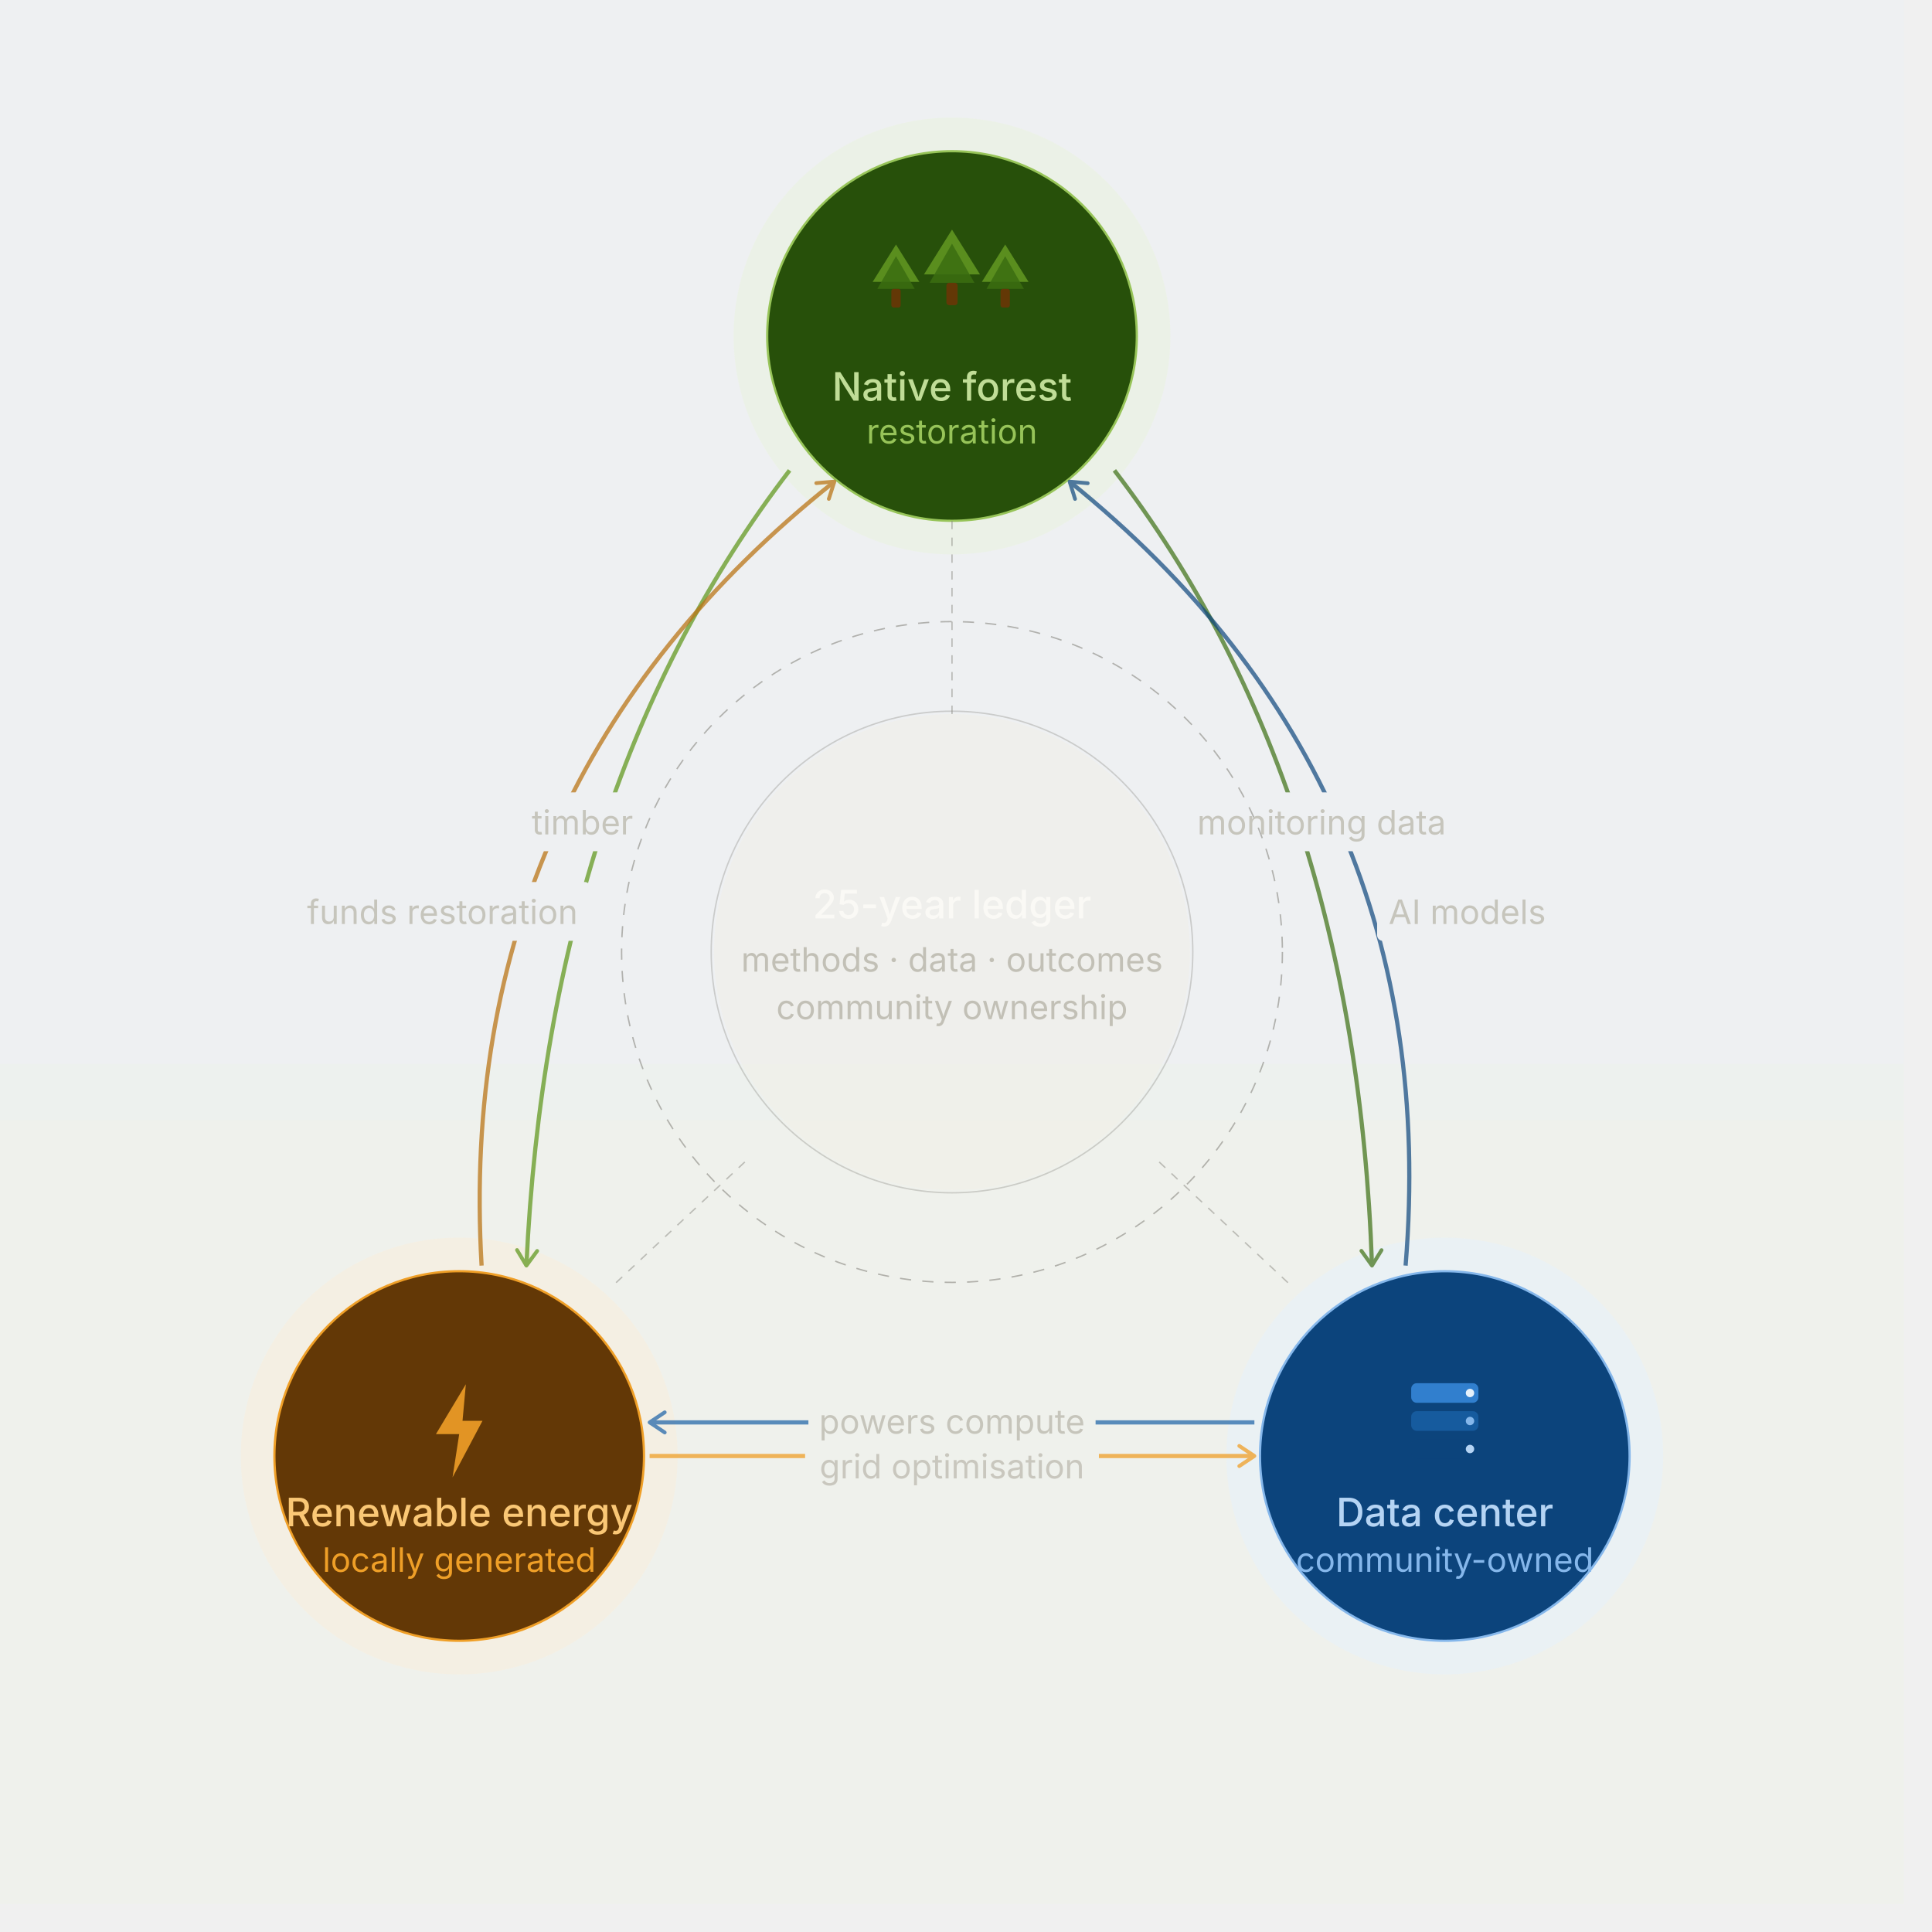
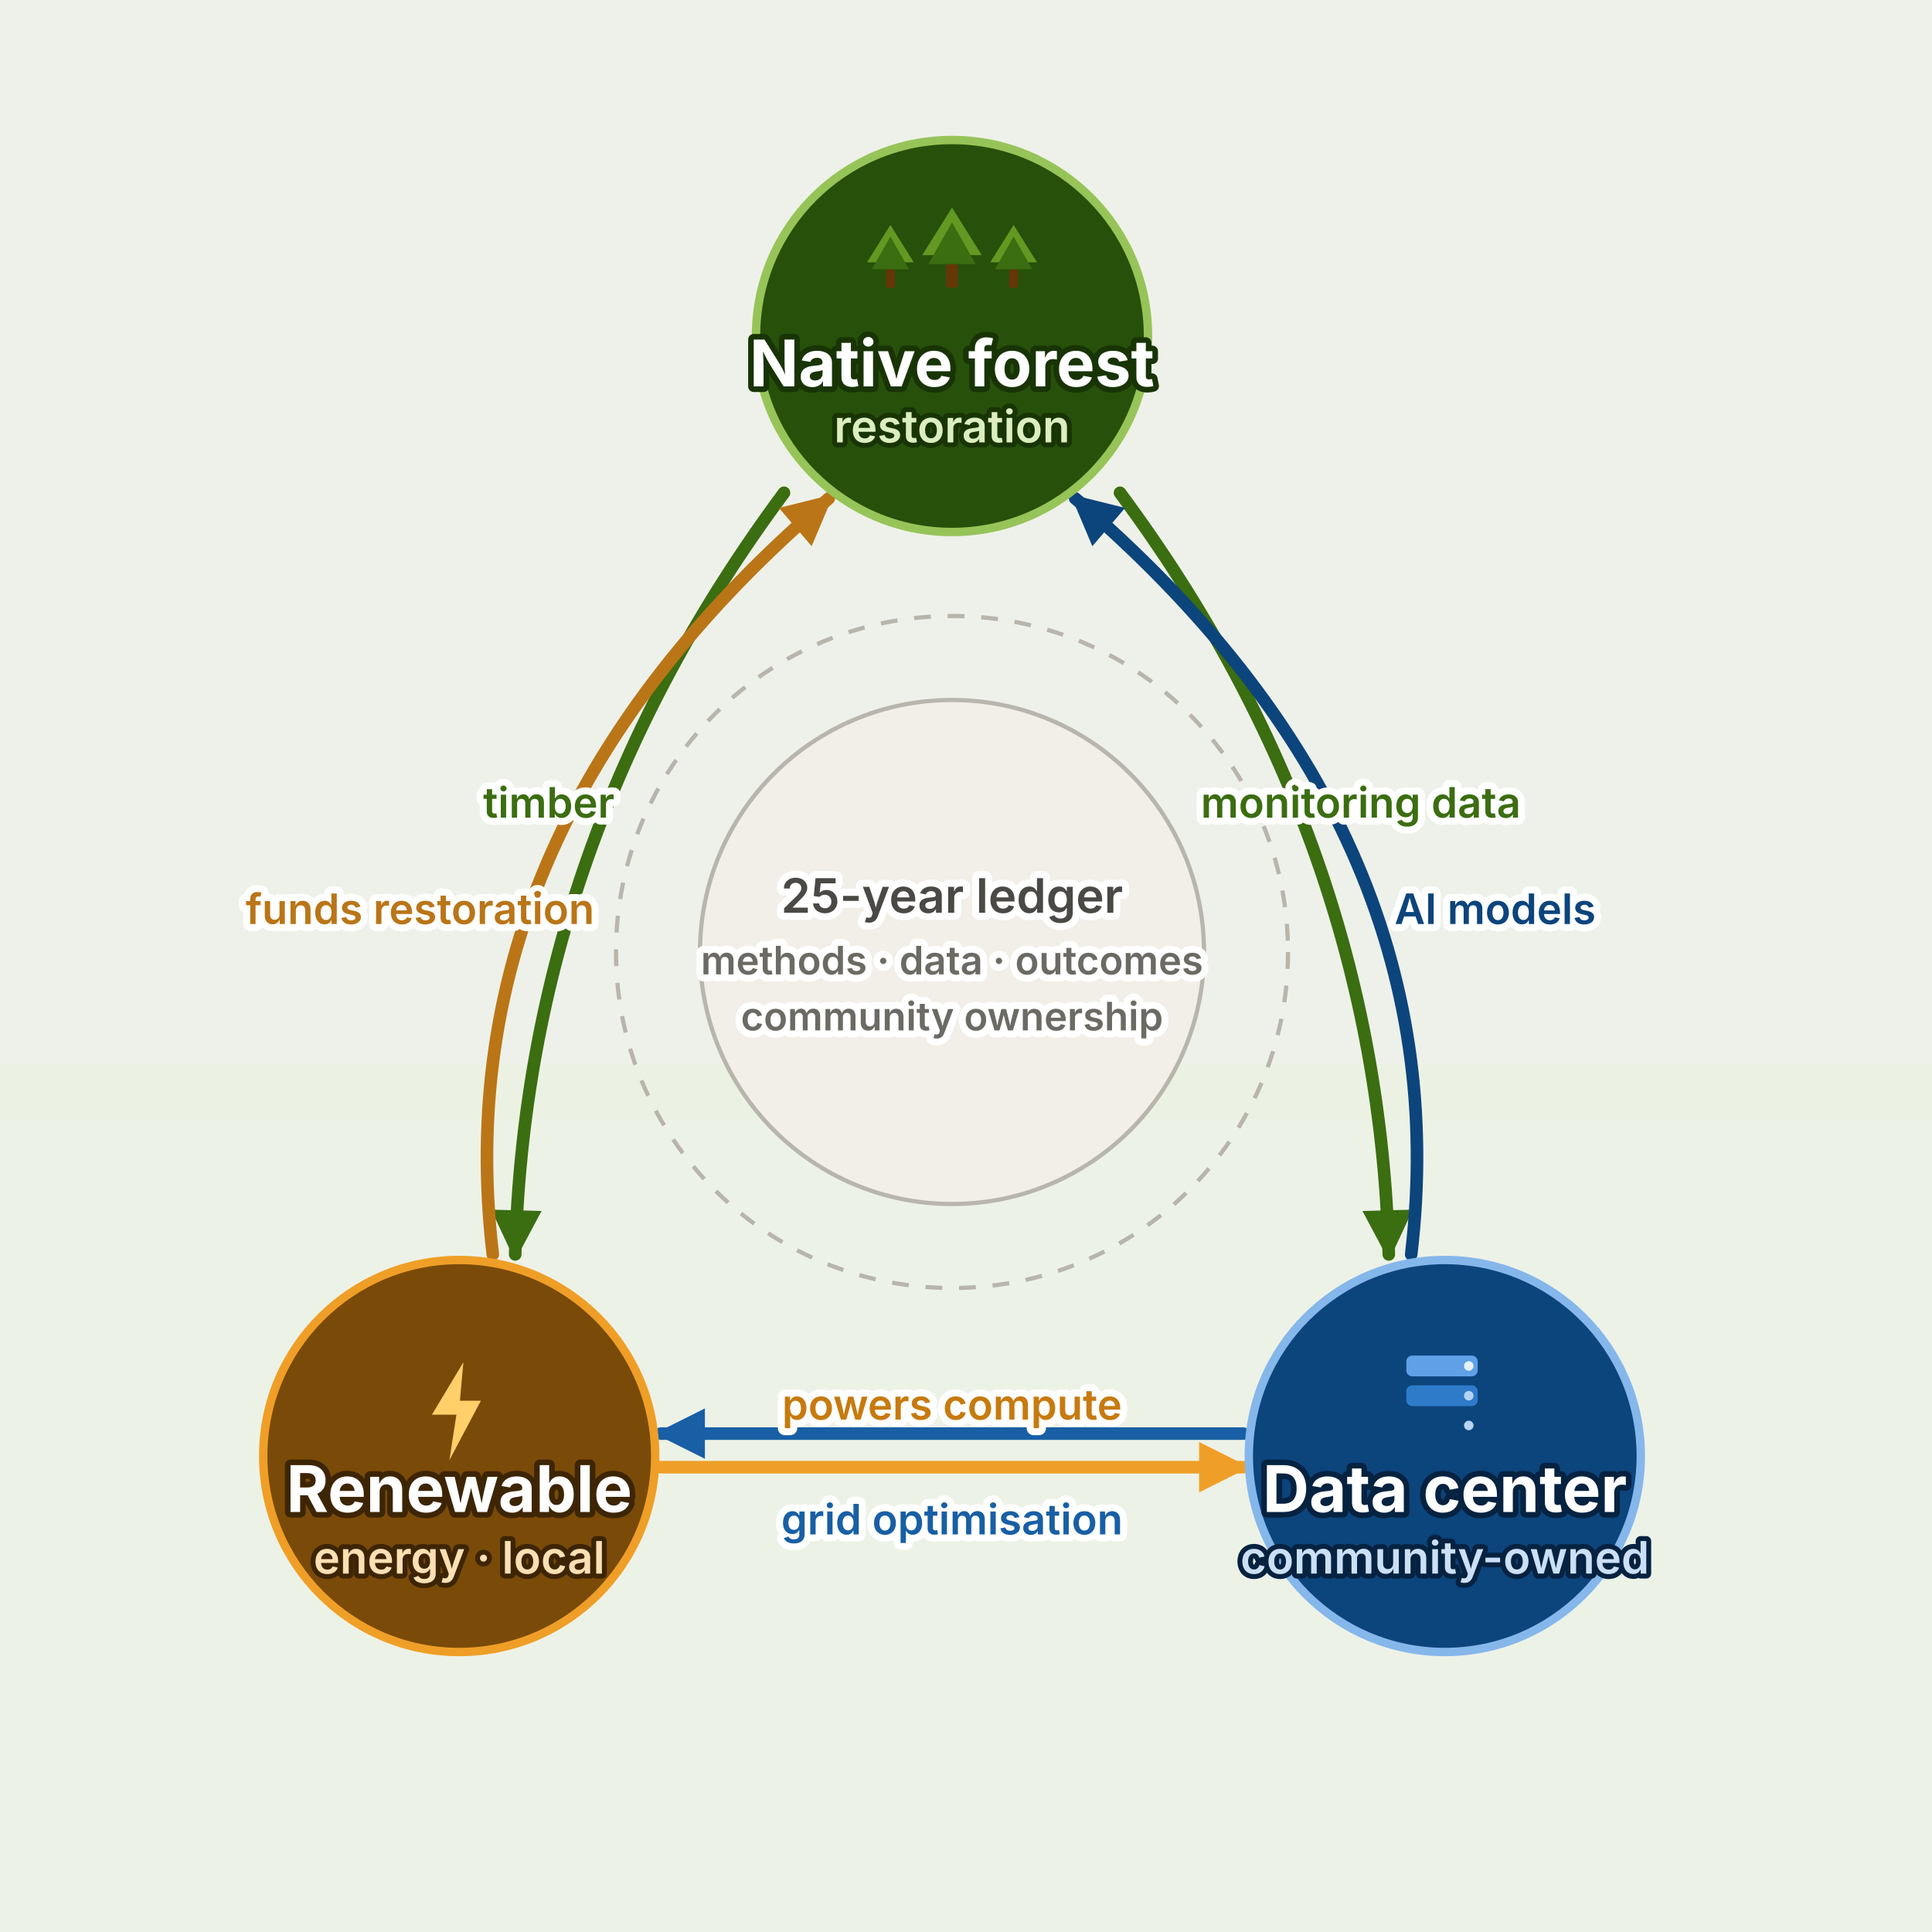
- <svg xmlns="http://www.w3.org/2000/svg" width="100%" viewBox="0 0 690 690" role="img" style="">
+ <svg xmlns="http://www.w3.org/2000/svg" width="100%" viewBox="0 0 690 690" role="img" font-family="'Anthropic Sans', -apple-system, BlinkMacSystemFont, 'Segoe UI', sans-serif">
  <defs>
-     <marker id="arrow" viewBox="0 0 10 10" refX="8" refY="5" markerWidth="6" markerHeight="6" orient="auto-start-reverse">
-       <path d="M2 1L8 5L2 9" fill="none" stroke="context-stroke" stroke-width="1.5" stroke-linecap="round" stroke-linejoin="round" />
+     <marker id="arrow" viewBox="0 0 10 10" refX="8" refY="5" markerWidth="5" markerHeight="5" orient="auto-start-reverse">
+       <path d="M1 1L9 5L1 9" fill="context-stroke" />
    </marker>
    <symbol id="tree" viewBox="0 0 24 32">
-       <polygon points="12,2 22,18 2,18" fill="#639922" opacity="0.85" />
-       <polygon points="12,7 20,21 4,21" fill="#3B6D11" opacity="0.85" />
+       <polygon points="12,2 22,18 2,18" fill="#639922" />
+       <polygon points="12,7 20,21 4,21" fill="#3B6D11" />
      <rect x="10" y="21" width="4" height="8" rx="1" fill="#633806" />
    </symbol>
    <symbol id="bolt" viewBox="0 0 24 32">
-       <polygon points="14,2 5,17 12,17 10,30 19,13 13,13" fill="#EF9F27" opacity="0.9" />
+       <polygon points="14,2 5,17 12,17 10,30 19,13 13,13" fill="#FFCF6A" />
    </symbol>
    <symbol id="server" viewBox="0 0 28 32">
-       <rect x="2" y="2" width="24" height="7" rx="2" fill="#378ADD" opacity="0.85" />
-       <rect x="2" y="12" width="24" height="7" rx="2" fill="#185FA5" opacity="0.85" />
-       <rect x="2" y="22" width="24" height="7" rx="2" fill="#0C447C" opacity="0.85" />
-       <circle cx="23" cy="5.5" r="1.5" fill="#E6F1FB" />
-       <circle cx="23" cy="15.5" r="1.5" fill="#85B7EB" />
-       <circle cx="23" cy="25.5" r="1.5" fill="#B5D4F4" />
+       <rect x="2" y="2" width="24" height="7" rx="2" fill="#5FA0E6" />
+       <rect x="2" y="12" width="24" height="7" rx="2" fill="#2E7BC9" />
+       <rect x="2" y="22" width="24" height="7" rx="2" fill="#0C447C" />
+       <circle cx="23" cy="5.5" r="1.6" fill="#E6F1FB" />
+       <circle cx="23" cy="15.5" r="1.6" fill="#B5D4F4" />
+       <circle cx="23" cy="25.5" r="1.6" fill="#B5D4F4" />
    </symbol>
-     <mask id="imagine-text-gaps-quvb8z" maskUnits="userSpaceOnUse">
-       <rect x="0" y="0" width="690" height="690" fill="white" />
-       <rect x="288.383" y="311" width="103.233" height="24" fill="black" rx="2" />
-       <rect x="261" y="332" width="158" height="21" fill="black" rx="2" />
-       <rect x="272.9" y="349" width="134.2" height="21" fill="black" rx="2" />
-       <rect x="293.883" y="126" width="92.233" height="24" fill="black" rx="2" />
-       <rect x="304.8" y="143.5" width="70.4" height="21" fill="black" rx="2" />
-       <rect x="99.333" y="528" width="129.333" height="24" fill="black" rx="2" />
-       <rect x="111.717" y="546.5" width="104.567" height="21" fill="black" rx="2" />
-       <rect x="473.7" y="528" width="84.6" height="24" fill="black" rx="2" />
-       <rect x="459.133" y="546.5" width="113.733" height="21" fill="black" rx="2" />
-       <rect x="180.4" y="283" width="55.2" height="21" fill="black" rx="2" />
-       <rect x="105.192" y="315" width="105.617" height="21" fill="black" rx="2" />
-       <rect x="288.717" y="497" width="102.567" height="21" fill="black" rx="2" />
-       <rect x="287.533" y="513" width="104.933" height="21" fill="black" rx="2" />
-       <rect x="422.125" y="283" width="99.75" height="21" fill="black" rx="2" />
-       <rect x="491.833" y="315" width="64.333" height="21" fill="black" rx="2" />
-     </mask>
+     <style>
+       .lbl   { paint-order:stroke; stroke:#ffffff; stroke-width:5px; stroke-linejoin:round; font-weight:600; }
+       .node-title { font-size:23px; font-weight:700; paint-order:stroke; stroke-width:4px; stroke-linejoin:round; }
+       .node-sub   { font-size:16px; font-weight:600; paint-order:stroke; stroke-width:3.5px; stroke-linejoin:round; }
+       .edge  { font-size:15px; }
+       .node  { cursor:pointer; }
+       .node circle { transition:filter .15s ease; }
+       .node:hover circle { filter:brightness(1.12); }
+     </style>
  </defs>
-   <rect x="0" y="0" width="680" height="400" fill="#E6F1FB" opacity="0.18" style="fill:rgb(230, 241, 251);stroke:none;color:rgb(251, 251, 254);stroke-width:1px;stroke-linecap:butt;stroke-linejoin:miter;opacity:0.18;font-family:&quot;Anthropic Sans&quot;, -apple-system, BlinkMacSystemFont, &quot;Segoe UI&quot;, sans-serif;font-size:16px;font-weight:400;text-anchor:start;dominant-baseline:auto" />
-   <rect x="0" y="380" width="680" height="300" fill="#EAF3DE" opacity="0.2" style="fill:rgb(234, 243, 222);stroke:none;color:rgb(251, 251, 254);stroke-width:1px;stroke-linecap:butt;stroke-linejoin:miter;opacity:0.2;font-family:&quot;Anthropic Sans&quot;, -apple-system, BlinkMacSystemFont, &quot;Segoe UI&quot;, sans-serif;font-size:16px;font-weight:400;text-anchor:start;dominant-baseline:auto" />
-   <circle cx="340" cy="340" r="118" fill="none" stroke="#888780" stroke-width="0.5" stroke-dasharray="4 4" opacity="0.6" style="fill:none;stroke:rgb(136, 135, 128);color:rgb(251, 251, 254);stroke-width:0.5px;stroke-dasharray:4px, 4px;stroke-linecap:butt;stroke-linejoin:miter;opacity:0.6;font-family:&quot;Anthropic Sans&quot;, -apple-system, BlinkMacSystemFont, &quot;Segoe UI&quot;, sans-serif;font-size:16px;font-weight:400;text-anchor:start;dominant-baseline:auto" />
-   <circle cx="340" cy="340" r="86" fill="none" stroke="#888780" stroke-width="0.5" opacity="0.35" style="fill:none;stroke:rgb(136, 135, 128);color:rgb(251, 251, 254);stroke-width:0.5px;stroke-linecap:butt;stroke-linejoin:miter;opacity:0.35;font-family:&quot;Anthropic Sans&quot;, -apple-system, BlinkMacSystemFont, &quot;Segoe UI&quot;, sans-serif;font-size:16px;font-weight:400;text-anchor:start;dominant-baseline:auto" />
-   <circle cx="340" cy="340" r="85" fill="#F1EFE8" opacity="0.55" style="fill:rgb(241, 239, 232);stroke:none;color:rgb(251, 251, 254);stroke-width:1px;stroke-linecap:butt;stroke-linejoin:miter;opacity:0.55;font-family:&quot;Anthropic Sans&quot;, -apple-system, BlinkMacSystemFont, &quot;Segoe UI&quot;, sans-serif;font-size:16px;font-weight:400;text-anchor:start;dominant-baseline:auto" />
-   <text x="340" y="328" text-anchor="middle" fill="#5F5E5A" font-size="13" style="fill:rgb(250, 249, 245);stroke:none;color:rgb(251, 251, 254);stroke-width:1px;stroke-linecap:butt;stroke-linejoin:miter;opacity:1;font-family:&quot;Anthropic Sans&quot;, -apple-system, BlinkMacSystemFont, &quot;Segoe UI&quot;, sans-serif;font-size:14px;font-weight:500;text-anchor:middle;dominant-baseline:auto">25-year ledger</text>
-   <text x="340" y="347" text-anchor="middle" fill="#888780" style="fill:rgb(194, 192, 182);stroke:none;color:rgb(251, 251, 254);stroke-width:1px;stroke-linecap:butt;stroke-linejoin:miter;opacity:1;font-family:&quot;Anthropic Sans&quot;, -apple-system, BlinkMacSystemFont, &quot;Segoe UI&quot;, sans-serif;font-size:12px;font-weight:400;text-anchor:middle;dominant-baseline:auto">methods · data · outcomes</text>
-   <text x="340" y="364" text-anchor="middle" fill="#888780" style="fill:rgb(194, 192, 182);stroke:none;color:rgb(251, 251, 254);stroke-width:1px;stroke-linecap:butt;stroke-linejoin:miter;opacity:1;font-family:&quot;Anthropic Sans&quot;, -apple-system, BlinkMacSystemFont, &quot;Segoe UI&quot;, sans-serif;font-size:12px;font-weight:400;text-anchor:middle;dominant-baseline:auto">community ownership</text>
-   <circle cx="340" cy="120" r="78" fill="#EAF3DE" opacity="0.55" style="fill:rgb(234, 243, 222);stroke:none;color:rgb(251, 251, 254);stroke-width:1px;stroke-linecap:butt;stroke-linejoin:miter;opacity:0.55;font-family:&quot;Anthropic Sans&quot;, -apple-system, BlinkMacSystemFont, &quot;Segoe UI&quot;, sans-serif;font-size:16px;font-weight:400;text-anchor:start;dominant-baseline:auto" />
-   <g style="fill:rgb(0, 0, 0);stroke:none;color:rgb(251, 251, 254);stroke-width:1px;stroke-linecap:butt;stroke-linejoin:miter;opacity:1;font-family:&quot;Anthropic Sans&quot;, -apple-system, BlinkMacSystemFont, &quot;Segoe UI&quot;, sans-serif;font-size:16px;font-weight:400;text-anchor:start;dominant-baseline:auto">
-     <circle cx="340" cy="120" r="66" stroke-width="0.8" style="fill:rgb(39, 80, 10);stroke:rgb(151, 196, 89);color:rgb(251, 251, 254);stroke-width:0.8px;stroke-linecap:butt;stroke-linejoin:miter;opacity:1;font-family:&quot;Anthropic Sans&quot;, -apple-system, BlinkMacSystemFont, &quot;Segoe UI&quot;, sans-serif;font-size:16px;font-weight:400;text-anchor:start;dominant-baseline:auto" />
-     <use href="#tree" x="310" y="85" width="20" height="28" style="fill:rgb(0, 0, 0);stroke:none;color:rgb(251, 251, 254);stroke-width:1px;stroke-linecap:butt;stroke-linejoin:miter;opacity:1;font-family:&quot;Anthropic Sans&quot;, -apple-system, BlinkMacSystemFont, &quot;Segoe UI&quot;, sans-serif;font-size:16px;font-weight:400;text-anchor:start;dominant-baseline:auto" />
-     <use href="#tree" x="328" y="80" width="24" height="32" style="fill:rgb(0, 0, 0);stroke:none;color:rgb(251, 251, 254);stroke-width:1px;stroke-linecap:butt;stroke-linejoin:miter;opacity:1;font-family:&quot;Anthropic Sans&quot;, -apple-system, BlinkMacSystemFont, &quot;Segoe UI&quot;, sans-serif;font-size:16px;font-weight:400;text-anchor:start;dominant-baseline:auto" />
-     <use href="#tree" x="349" y="85" width="20" height="28" style="fill:rgb(0, 0, 0);stroke:none;color:rgb(251, 251, 254);stroke-width:1px;stroke-linecap:butt;stroke-linejoin:miter;opacity:1;font-family:&quot;Anthropic Sans&quot;, -apple-system, BlinkMacSystemFont, &quot;Segoe UI&quot;, sans-serif;font-size:16px;font-weight:400;text-anchor:start;dominant-baseline:auto" />
-     <text x="340" y="138" text-anchor="middle" dominant-baseline="central" font-size="13" style="fill:rgb(192, 221, 151);stroke:none;color:rgb(251, 251, 254);stroke-width:1px;stroke-linecap:butt;stroke-linejoin:miter;opacity:1;font-family:&quot;Anthropic Sans&quot;, -apple-system, BlinkMacSystemFont, &quot;Segoe UI&quot;, sans-serif;font-size:14px;font-weight:500;text-anchor:middle;dominant-baseline:central">Native forest</text>
-     <text x="340" y="154" text-anchor="middle" dominant-baseline="central" style="fill:rgb(151, 196, 89);stroke:none;color:rgb(251, 251, 254);stroke-width:1px;stroke-linecap:butt;stroke-linejoin:miter;opacity:1;font-family:&quot;Anthropic Sans&quot;, -apple-system, BlinkMacSystemFont, &quot;Segoe UI&quot;, sans-serif;font-size:12px;font-weight:400;text-anchor:middle;dominant-baseline:central">restoration</text>
+   <rect x="0" y="0" width="690" height="400" fill="#EAF3DE" opacity="0.35" />
+   <rect x="0" y="380" width="690" height="310" fill="#EAF3DE" opacity="0.5" />
+   <circle cx="340" cy="340" r="120" fill="none" stroke="#B7B5AC" stroke-width="1.5" stroke-dasharray="6 6" />
+   <circle cx="340" cy="340" r="90" fill="#F1EFE8" stroke="#B7B5AC" stroke-width="1.5" />
+   <text x="340" y="326" text-anchor="middle" class="lbl" fill="#4A4945" font-size="17" font-weight="700">25-year ledger</text>
+   <text x="340" y="348" text-anchor="middle" class="lbl" fill="#6B6A64" font-size="14">methods · data · outcomes</text>
+   <text x="340" y="368" text-anchor="middle" class="lbl" fill="#6B6A64" font-size="14">community ownership</text>
+   <g stroke-width="4.5" fill="none" stroke-linecap="round">
+     <path d="M280 176 Q188 300 184 448" stroke="#3B6D11" marker-end="url(#arrow)" />
+     <path d="M176 448 Q158 296 296 178" stroke="#BA7517" marker-end="url(#arrow)" />
+     <path d="M236 524 L444 524" stroke="#EF9F27" marker-end="url(#arrow)" />
+     <path d="M444 512 L236 512" stroke="#185FA5" marker-end="url(#arrow)" />
+     <path d="M400 176 Q492 300 496 448" stroke="#3B6D11" marker-end="url(#arrow)" />
+     <path d="M504 448 Q522 296 384 178" stroke="#0C447C" marker-end="url(#arrow)" />
  </g>
-   <circle cx="164" cy="520" r="78" fill="#FAEEDA" opacity="0.5" style="fill:rgb(250, 238, 218);stroke:none;color:rgb(251, 251, 254);stroke-width:1px;stroke-linecap:butt;stroke-linejoin:miter;opacity:0.5;font-family:&quot;Anthropic Sans&quot;, -apple-system, BlinkMacSystemFont, &quot;Segoe UI&quot;, sans-serif;font-size:16px;font-weight:400;text-anchor:start;dominant-baseline:auto" />
-   <g style="fill:rgb(0, 0, 0);stroke:none;color:rgb(251, 251, 254);stroke-width:1px;stroke-linecap:butt;stroke-linejoin:miter;opacity:1;font-family:&quot;Anthropic Sans&quot;, -apple-system, BlinkMacSystemFont, &quot;Segoe UI&quot;, sans-serif;font-size:16px;font-weight:400;text-anchor:start;dominant-baseline:auto">
-     <circle cx="164" cy="520" r="66" stroke-width="0.8" style="fill:rgb(99, 56, 6);stroke:rgb(239, 159, 39);color:rgb(251, 251, 254);stroke-width:0.8px;stroke-linecap:butt;stroke-linejoin:miter;opacity:1;font-family:&quot;Anthropic Sans&quot;, -apple-system, BlinkMacSystemFont, &quot;Segoe UI&quot;, sans-serif;font-size:16px;font-weight:400;text-anchor:start;dominant-baseline:auto" />
-     <use href="#bolt" x="148" y="492" width="32" height="38" style="fill:rgb(0, 0, 0);stroke:none;color:rgb(251, 251, 254);stroke-width:1px;stroke-linecap:butt;stroke-linejoin:miter;opacity:1;font-family:&quot;Anthropic Sans&quot;, -apple-system, BlinkMacSystemFont, &quot;Segoe UI&quot;, sans-serif;font-size:16px;font-weight:400;text-anchor:start;dominant-baseline:auto" />
-     <text x="164" y="540" text-anchor="middle" dominant-baseline="central" font-size="13" style="fill:rgb(250, 199, 117);stroke:none;color:rgb(251, 251, 254);stroke-width:1px;stroke-linecap:butt;stroke-linejoin:miter;opacity:1;font-family:&quot;Anthropic Sans&quot;, -apple-system, BlinkMacSystemFont, &quot;Segoe UI&quot;, sans-serif;font-size:14px;font-weight:500;text-anchor:middle;dominant-baseline:central">Renewable energy</text>
-     <text x="164" y="557" text-anchor="middle" dominant-baseline="central" style="fill:rgb(239, 159, 39);stroke:none;color:rgb(251, 251, 254);stroke-width:1px;stroke-linecap:butt;stroke-linejoin:miter;opacity:1;font-family:&quot;Anthropic Sans&quot;, -apple-system, BlinkMacSystemFont, &quot;Segoe UI&quot;, sans-serif;font-size:12px;font-weight:400;text-anchor:middle;dominant-baseline:central">locally generated</text>
+   <text x="196" y="292" text-anchor="middle" class="lbl edge" fill="#3B6D11">timber</text>
+   <text x="150" y="330" text-anchor="middle" class="lbl edge" fill="#BA7517">funds restoration</text>
+   <text x="340" y="507" text-anchor="middle" class="lbl edge" fill="#C77A0E">powers compute</text>
+   <text x="340" y="548" text-anchor="middle" class="lbl edge" fill="#185FA5">grid optimisation</text>
+   <text x="486" y="292" text-anchor="middle" class="lbl edge" fill="#3B6D11">monitoring data</text>
+   <text x="534" y="330" text-anchor="middle" class="lbl edge" fill="#0C447C">AI models</text>
+   <g class="node">
+     <circle cx="340" cy="120" r="70" fill="#27500A" stroke="#97C459" stroke-width="3" />
+     <use href="#tree" x="308" y="78" width="20" height="28" />
+     <use href="#tree" x="327" y="72" width="26" height="34" />
+     <use href="#tree" x="352" y="78" width="20" height="28" />
+     <text x="340" y="138" text-anchor="middle" class="node-title" stroke="#183405" fill="#FFFFFF">Native forest</text>
+     <text x="340" y="158" text-anchor="middle" class="node-sub" stroke="#183405" fill="#DCEEBF">restoration</text>
  </g>
-   <circle cx="516" cy="520" r="78" fill="#E6F1FB" opacity="0.5" style="fill:rgb(230, 241, 251);stroke:none;color:rgb(251, 251, 254);stroke-width:1px;stroke-linecap:butt;stroke-linejoin:miter;opacity:0.5;font-family:&quot;Anthropic Sans&quot;, -apple-system, BlinkMacSystemFont, &quot;Segoe UI&quot;, sans-serif;font-size:16px;font-weight:400;text-anchor:start;dominant-baseline:auto" />
-   <g style="fill:rgb(0, 0, 0);stroke:none;color:rgb(251, 251, 254);stroke-width:1px;stroke-linecap:butt;stroke-linejoin:miter;opacity:1;font-family:&quot;Anthropic Sans&quot;, -apple-system, BlinkMacSystemFont, &quot;Segoe UI&quot;, sans-serif;font-size:16px;font-weight:400;text-anchor:start;dominant-baseline:auto">
-     <circle cx="516" cy="520" r="66" stroke-width="0.8" style="fill:rgb(12, 68, 124);stroke:rgb(133, 183, 235);color:rgb(251, 251, 254);stroke-width:0.8px;stroke-linecap:butt;stroke-linejoin:miter;opacity:1;font-family:&quot;Anthropic Sans&quot;, -apple-system, BlinkMacSystemFont, &quot;Segoe UI&quot;, sans-serif;font-size:16px;font-weight:400;text-anchor:start;dominant-baseline:auto" />
-     <use href="#server" x="502" y="492" width="28" height="32" style="fill:rgb(0, 0, 0);stroke:none;color:rgb(251, 251, 254);stroke-width:1px;stroke-linecap:butt;stroke-linejoin:miter;opacity:1;font-family:&quot;Anthropic Sans&quot;, -apple-system, BlinkMacSystemFont, &quot;Segoe UI&quot;, sans-serif;font-size:16px;font-weight:400;text-anchor:start;dominant-baseline:auto" />
-     <text x="516" y="540" text-anchor="middle" dominant-baseline="central" font-size="13" style="fill:rgb(181, 212, 244);stroke:none;color:rgb(251, 251, 254);stroke-width:1px;stroke-linecap:butt;stroke-linejoin:miter;opacity:1;font-family:&quot;Anthropic Sans&quot;, -apple-system, BlinkMacSystemFont, &quot;Segoe UI&quot;, sans-serif;font-size:14px;font-weight:500;text-anchor:middle;dominant-baseline:central">Data center</text>
-     <text x="516" y="557" text-anchor="middle" dominant-baseline="central" style="fill:rgb(133, 183, 235);stroke:none;color:rgb(251, 251, 254);stroke-width:1px;stroke-linecap:butt;stroke-linejoin:miter;opacity:1;font-family:&quot;Anthropic Sans&quot;, -apple-system, BlinkMacSystemFont, &quot;Segoe UI&quot;, sans-serif;font-size:12px;font-weight:400;text-anchor:middle;dominant-baseline:central">community-owned</text>
+   <g class="node">
+     <circle cx="164" cy="520" r="70" fill="#7A4A08" stroke="#EF9F27" stroke-width="3" />
+     <use href="#bolt" x="146" y="484" width="34" height="40" />
+     <text x="164" y="540" text-anchor="middle" class="node-title" stroke="#3D2504" fill="#FFFFFF">Renewable</text>
+     <text x="164" y="562" text-anchor="middle" class="node-sub" stroke="#3D2504" fill="#FBE0B4">energy · local</text>
  </g>
-   <path d="M282 168 Q196 280 188 452" fill="none" stroke="#639922" stroke-width="1.5" marker-end="url(#arrow)" opacity="0.75" mask="url(#imagine-text-gaps-quvb8z)" style="fill:none;stroke:rgb(99, 153, 34);color:rgb(251, 251, 254);stroke-width:1.5px;stroke-linecap:butt;stroke-linejoin:miter;opacity:0.75;font-family:&quot;Anthropic Sans&quot;, -apple-system, BlinkMacSystemFont, &quot;Segoe UI&quot;, sans-serif;font-size:16px;font-weight:400;text-anchor:start;dominant-baseline:auto" />
-   <path d="M172 452 Q162 280 298 172" fill="none" stroke="#BA7517" stroke-width="1.5" marker-end="url(#arrow)" opacity="0.75" mask="url(#imagine-text-gaps-quvb8z)" style="fill:none;stroke:rgb(186, 117, 23);color:rgb(251, 251, 254);stroke-width:1.5px;stroke-linecap:butt;stroke-linejoin:miter;opacity:0.75;font-family:&quot;Anthropic Sans&quot;, -apple-system, BlinkMacSystemFont, &quot;Segoe UI&quot;, sans-serif;font-size:16px;font-weight:400;text-anchor:start;dominant-baseline:auto" />
-   <path d="M232 520 L448 520" fill="none" stroke="#EF9F27" stroke-width="1.5" marker-end="url(#arrow)" opacity="0.75" mask="url(#imagine-text-gaps-quvb8z)" style="fill:none;stroke:rgb(239, 159, 39);color:rgb(251, 251, 254);stroke-width:1.5px;stroke-linecap:butt;stroke-linejoin:miter;opacity:0.75;font-family:&quot;Anthropic Sans&quot;, -apple-system, BlinkMacSystemFont, &quot;Segoe UI&quot;, sans-serif;font-size:16px;font-weight:400;text-anchor:start;dominant-baseline:auto" />
-   <path d="M448 508 L232 508" fill="none" stroke="#185FA5" stroke-width="1.5" marker-end="url(#arrow)" opacity="0.7" mask="url(#imagine-text-gaps-quvb8z)" style="fill:none;stroke:rgb(24, 95, 165);color:rgb(251, 251, 254);stroke-width:1.5px;stroke-linecap:butt;stroke-linejoin:miter;opacity:0.7;font-family:&quot;Anthropic Sans&quot;, -apple-system, BlinkMacSystemFont, &quot;Segoe UI&quot;, sans-serif;font-size:16px;font-weight:400;text-anchor:start;dominant-baseline:auto" />
-   <path d="M398 168 Q484 280 490 452" fill="none" stroke="#3B6D11" stroke-width="1.5" marker-end="url(#arrow)" opacity="0.7" mask="url(#imagine-text-gaps-quvb8z)" style="fill:none;stroke:rgb(59, 109, 17);color:rgb(251, 251, 254);stroke-width:1.5px;stroke-linecap:butt;stroke-linejoin:miter;opacity:0.7;font-family:&quot;Anthropic Sans&quot;, -apple-system, BlinkMacSystemFont, &quot;Segoe UI&quot;, sans-serif;font-size:16px;font-weight:400;text-anchor:start;dominant-baseline:auto" />
-   <path d="M502 452 Q516 280 382 172" fill="none" stroke="#0C447C" stroke-width="1.5" marker-end="url(#arrow)" opacity="0.7" mask="url(#imagine-text-gaps-quvb8z)" style="fill:none;stroke:rgb(12, 68, 124);color:rgb(251, 251, 254);stroke-width:1.5px;stroke-linecap:butt;stroke-linejoin:miter;opacity:0.7;font-family:&quot;Anthropic Sans&quot;, -apple-system, BlinkMacSystemFont, &quot;Segoe UI&quot;, sans-serif;font-size:16px;font-weight:400;text-anchor:start;dominant-baseline:auto" />
-   <text x="208" y="298" text-anchor="middle" fill="#3B6D11" opacity="0.9" style="fill:rgb(194, 192, 182);stroke:none;color:rgb(251, 251, 254);stroke-width:1px;stroke-linecap:butt;stroke-linejoin:miter;opacity:0.9;font-family:&quot;Anthropic Sans&quot;, -apple-system, BlinkMacSystemFont, &quot;Segoe UI&quot;, sans-serif;font-size:12px;font-weight:400;text-anchor:middle;dominant-baseline:auto">timber</text>
-   <text x="158" y="330" text-anchor="middle" fill="#BA7517" opacity="0.9" style="fill:rgb(194, 192, 182);stroke:none;color:rgb(251, 251, 254);stroke-width:1px;stroke-linecap:butt;stroke-linejoin:miter;opacity:0.9;font-family:&quot;Anthropic Sans&quot;, -apple-system, BlinkMacSystemFont, &quot;Segoe UI&quot;, sans-serif;font-size:12px;font-weight:400;text-anchor:middle;dominant-baseline:auto">funds restoration</text>
-   <text x="340" y="512" text-anchor="middle" fill="#BA7517" opacity="0.9" style="fill:rgb(194, 192, 182);stroke:none;color:rgb(251, 251, 254);stroke-width:1px;stroke-linecap:butt;stroke-linejoin:miter;opacity:0.9;font-family:&quot;Anthropic Sans&quot;, -apple-system, BlinkMacSystemFont, &quot;Segoe UI&quot;, sans-serif;font-size:12px;font-weight:400;text-anchor:middle;dominant-baseline:auto">powers compute</text>
-   <text x="340" y="528" text-anchor="middle" fill="#185FA5" opacity="0.85" style="fill:rgb(194, 192, 182);stroke:none;color:rgb(251, 251, 254);stroke-width:1px;stroke-linecap:butt;stroke-linejoin:miter;opacity:0.85;font-family:&quot;Anthropic Sans&quot;, -apple-system, BlinkMacSystemFont, &quot;Segoe UI&quot;, sans-serif;font-size:12px;font-weight:400;text-anchor:middle;dominant-baseline:auto">grid optimisation</text>
-   <text x="472" y="298" text-anchor="middle" fill="#3B6D11" opacity="0.9" style="fill:rgb(194, 192, 182);stroke:none;color:rgb(251, 251, 254);stroke-width:1px;stroke-linecap:butt;stroke-linejoin:miter;opacity:0.9;font-family:&quot;Anthropic Sans&quot;, -apple-system, BlinkMacSystemFont, &quot;Segoe UI&quot;, sans-serif;font-size:12px;font-weight:400;text-anchor:middle;dominant-baseline:auto">monitoring data</text>
-   <text x="524" y="330" text-anchor="middle" fill="#0C447C" opacity="0.9" style="fill:rgb(194, 192, 182);stroke:none;color:rgb(251, 251, 254);stroke-width:1px;stroke-linecap:butt;stroke-linejoin:miter;opacity:0.9;font-family:&quot;Anthropic Sans&quot;, -apple-system, BlinkMacSystemFont, &quot;Segoe UI&quot;, sans-serif;font-size:12px;font-weight:400;text-anchor:middle;dominant-baseline:auto">AI models</text>
-   <line x1="340" y1="255" x2="340" y2="186" stroke="#888780" stroke-width="0.5" stroke-dasharray="3 3" opacity="0.5" style="fill:rgb(0, 0, 0);stroke:rgb(136, 135, 128);color:rgb(251, 251, 254);stroke-width:0.5px;stroke-dasharray:3px, 3px;stroke-linecap:butt;stroke-linejoin:miter;opacity:0.5;font-family:&quot;Anthropic Sans&quot;, -apple-system, BlinkMacSystemFont, &quot;Segoe UI&quot;, sans-serif;font-size:16px;font-weight:400;text-anchor:start;dominant-baseline:auto" />
-   <line x1="266" y1="415" x2="218" y2="460" stroke="#888780" stroke-width="0.5" stroke-dasharray="3 3" opacity="0.5" style="fill:rgb(0, 0, 0);stroke:rgb(136, 135, 128);color:rgb(251, 251, 254);stroke-width:0.5px;stroke-dasharray:3px, 3px;stroke-linecap:butt;stroke-linejoin:miter;opacity:0.5;font-family:&quot;Anthropic Sans&quot;, -apple-system, BlinkMacSystemFont, &quot;Segoe UI&quot;, sans-serif;font-size:16px;font-weight:400;text-anchor:start;dominant-baseline:auto" />
-   <line x1="414" y1="415" x2="462" y2="460" stroke="#888780" stroke-width="0.5" stroke-dasharray="3 3" opacity="0.5" style="fill:rgb(0, 0, 0);stroke:rgb(136, 135, 128);color:rgb(251, 251, 254);stroke-width:0.5px;stroke-dasharray:3px, 3px;stroke-linecap:butt;stroke-linejoin:miter;opacity:0.5;font-family:&quot;Anthropic Sans&quot;, -apple-system, BlinkMacSystemFont, &quot;Segoe UI&quot;, sans-serif;font-size:16px;font-weight:400;text-anchor:start;dominant-baseline:auto" />
+   <g class="node">
+     <circle cx="516" cy="520" r="70" fill="#0C447C" stroke="#85B7EB" stroke-width="3" />
+     <use href="#server" x="500" y="482" width="30" height="34" />
+     <text x="516" y="540" text-anchor="middle" class="node-title" stroke="#052240" fill="#FFFFFF">Data center</text>
+     <text x="516" y="562" text-anchor="middle" class="node-sub" stroke="#052240" fill="#CBE0F7">community-owned</text>
+   </g>
</svg>
